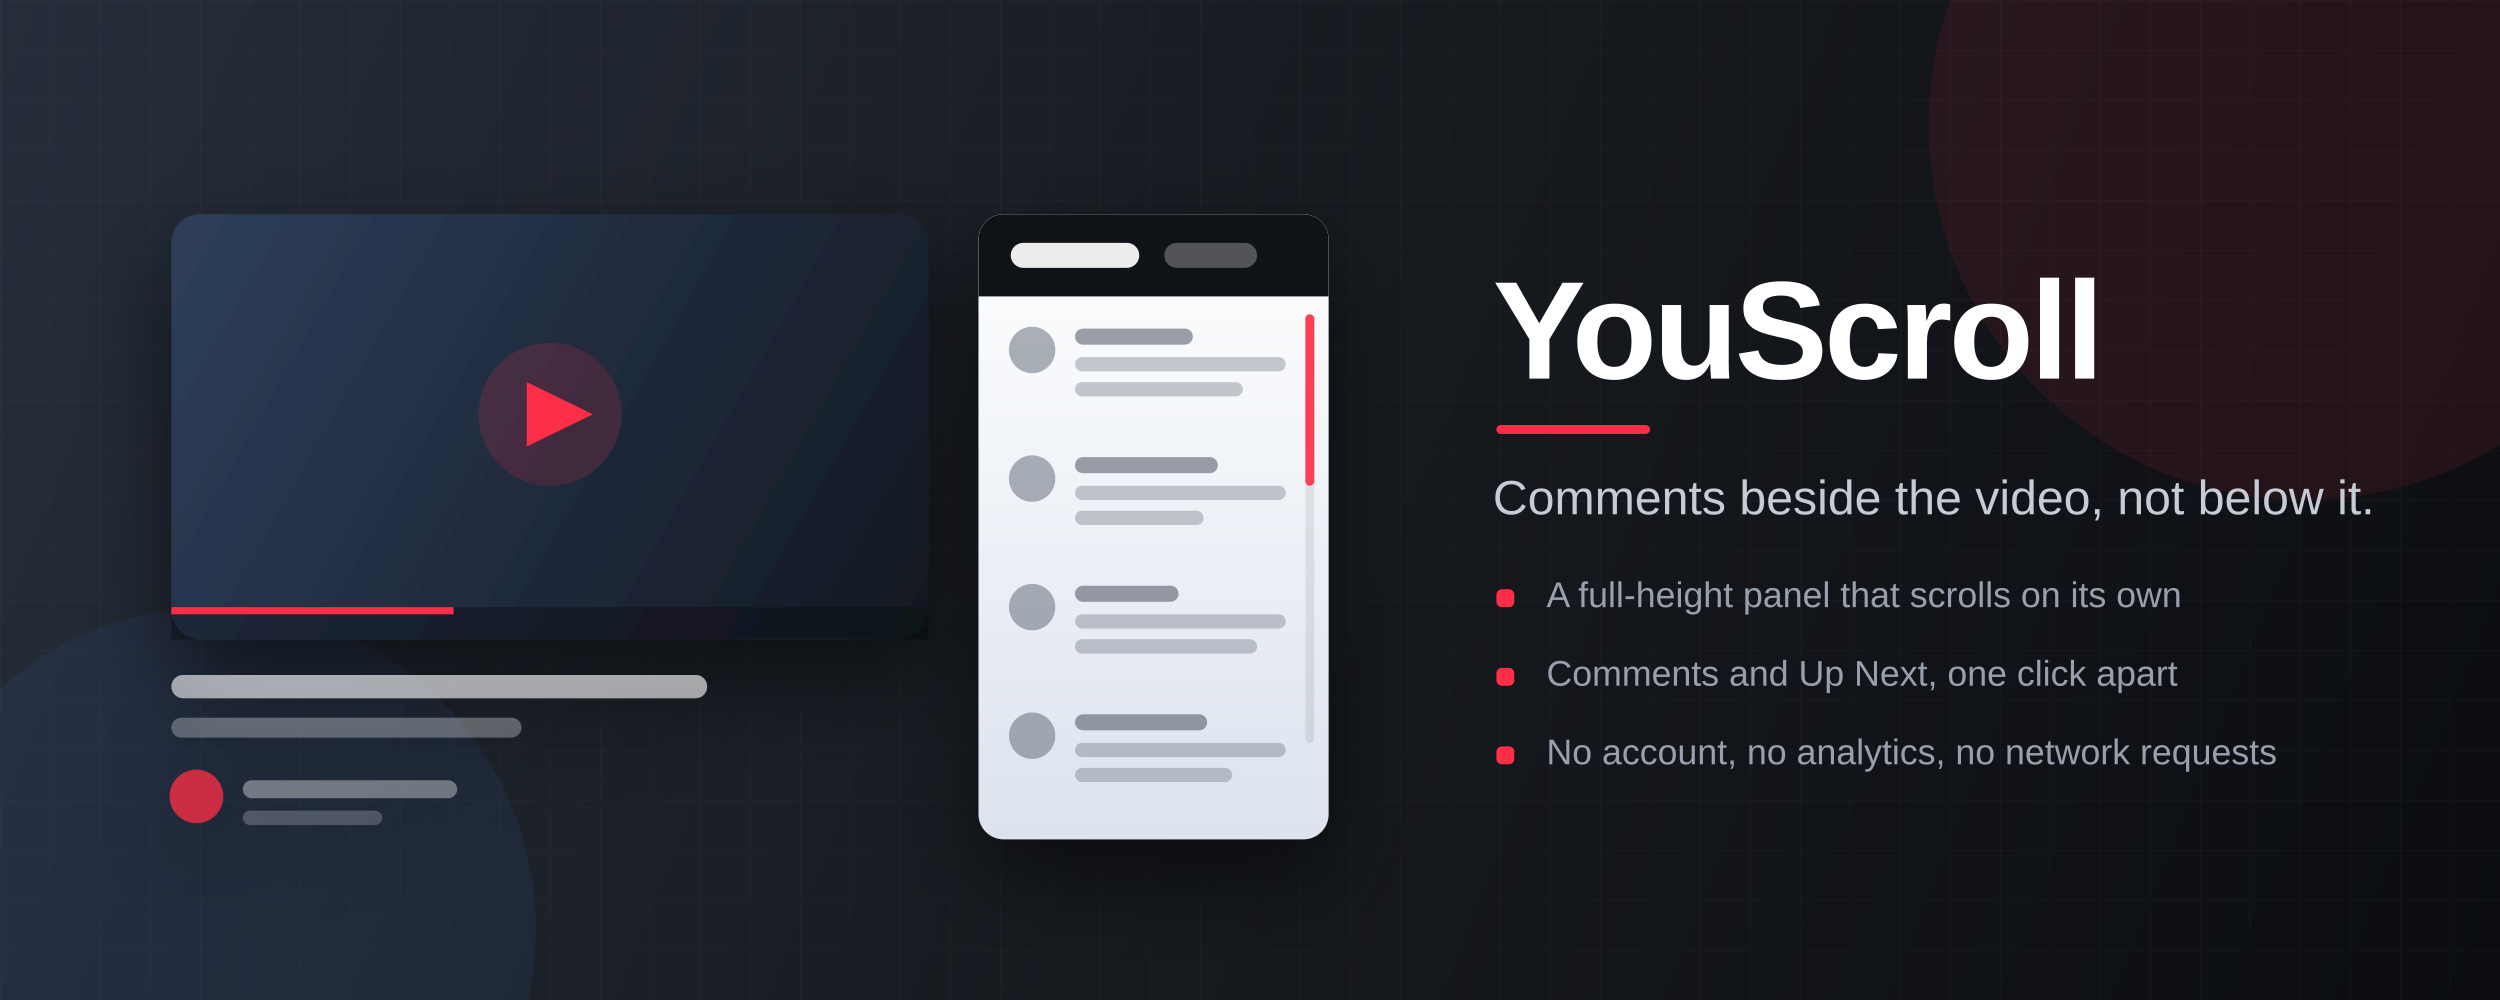
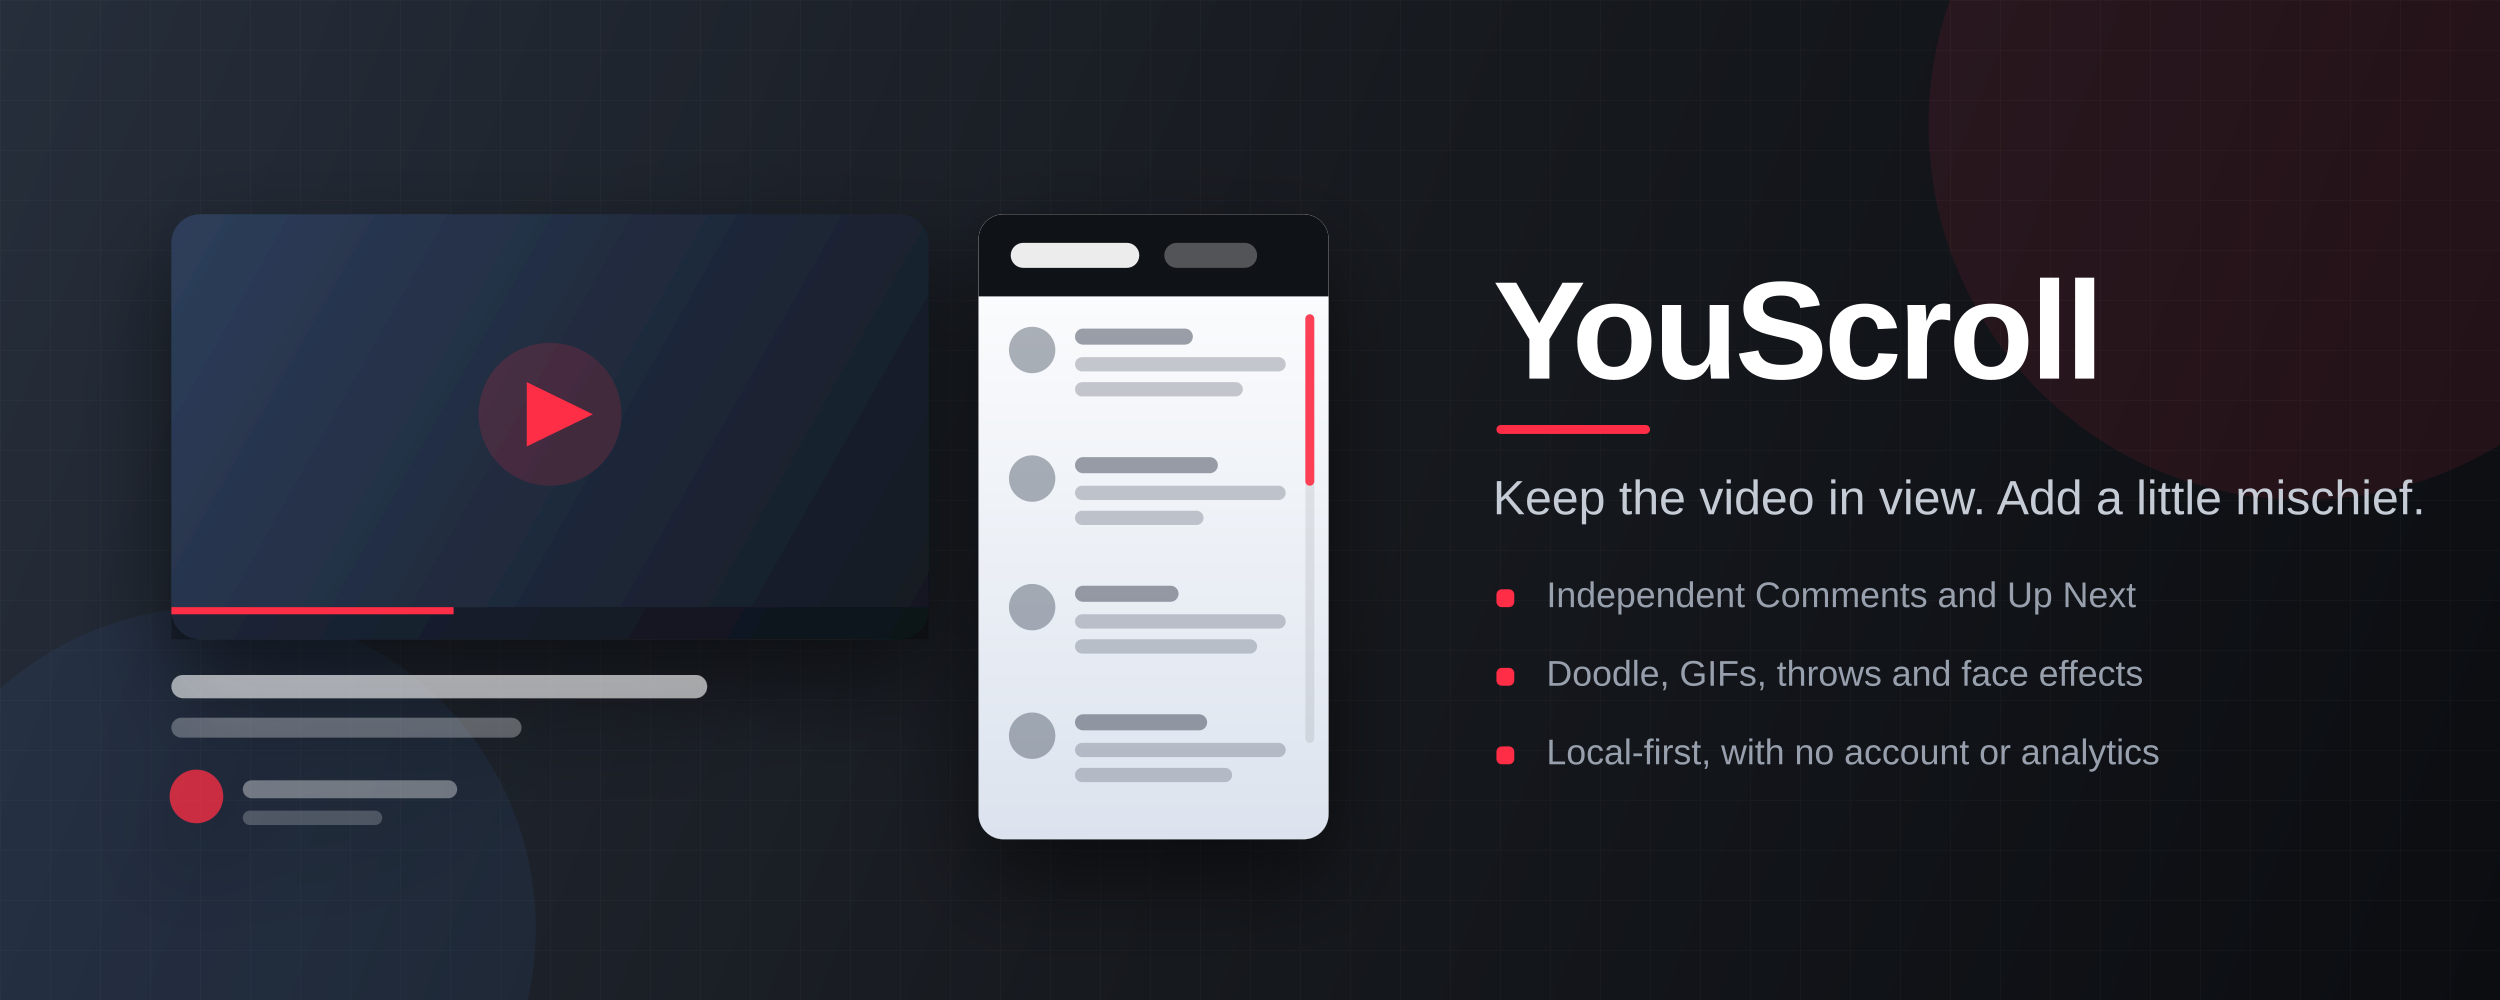
<svg xmlns="http://www.w3.org/2000/svg" width="1400" height="560" viewBox="0 0 1400 560">
  <defs>
    <linearGradient id="bg" x1="0" y1="0" x2="1400" y2="560" gradientUnits="userSpaceOnUse">
      <stop stop-color="#262E3B" />
      <stop offset="0.5" stop-color="#171A1F" />
      <stop offset="1" stop-color="#0B0D11" />
    </linearGradient>
    <linearGradient id="screen" x1="96" y1="120" x2="520" y2="360" gradientUnits="userSpaceOnUse">
      <stop stop-color="#2E3E5B" />
      <stop offset="1" stop-color="#131821" />
    </linearGradient>
    <linearGradient id="card" x1="548" y1="120" x2="548" y2="470" gradientUnits="userSpaceOnUse">
      <stop stop-color="#FFFFFF" />
      <stop offset="1" stop-color="#DCE3EE" />
    </linearGradient>
    <filter id="lift" x="-30%" y="-30%" width="160%" height="160%">
      <feDropShadow dx="0" dy="22" stdDeviation="26" flood-color="#000" flood-opacity="0.55" />
    </filter>
    <pattern id="grid" width="28" height="28" patternUnits="userSpaceOnUse">
      <path d="M28 0H0V28" fill="none" stroke="#FFFFFF" stroke-opacity="0.028" />
    </pattern>
    <clipPath id="panelClip">
      <rect x="548" y="120" width="196" height="350" rx="14" />
    </clipPath>
  </defs>
  <rect width="1400" height="560" fill="url(#bg)" />
  <rect width="1400" height="560" fill="url(#grid)" />
  <circle cx="1290" cy="70" r="210" fill="#FF2D46" opacity="0.09" />
  <circle cx="120" cy="520" r="180" fill="#3D8BFD" opacity="0.07" />
  <g filter="url(#lift)">
    <rect x="96" y="120" width="424" height="238" rx="16" fill="url(#screen)" />
    <circle cx="308" cy="232" r="40" fill="#FF2D46" opacity="0.16" />
    <path d="M295 214 L332 232 L295 250 Z" fill="#FF2D46" />
    <rect x="96" y="340" width="424" height="18" fill="#000" opacity="0.28" />
    <rect x="96" y="340" width="158" height="4" fill="#FF2D46" />
    <rect x="96" y="378" width="300" height="13" rx="6.5" fill="#FFFFFF" opacity="0.55" />
    <rect x="96" y="402" width="196" height="11" rx="5.5" fill="#FFFFFF" opacity="0.24" />
    <circle cx="110" cy="446" r="15" fill="#FF2D46" opacity="0.75" />
    <rect x="136" y="437" width="120" height="10" rx="5" fill="#FFFFFF" opacity="0.34" />
    <rect x="136" y="454" width="78" height="8" rx="4" fill="#FFFFFF" opacity="0.18" />
    <rect x="548" y="120" width="196" height="350" rx="14" fill="url(#card)" />
  </g>
  <g clip-path="url(#panelClip)">
    <rect x="548" y="120" width="196" height="46" fill="#0F1216" />
    <rect x="566" y="136" width="72" height="14" rx="7" fill="#FFFFFF" opacity="0.92" />
    <rect x="652" y="136" width="52" height="14" rx="7" fill="#FFFFFF" opacity="0.28" />
    <g fill="#5A6472">
      <circle cx="578" cy="196" r="13" opacity="0.5" />
      <circle cx="578" cy="268" r="13" opacity="0.5" />
      <circle cx="578" cy="340" r="13" opacity="0.5" />
      <circle cx="578" cy="412" r="13" opacity="0.5" />
    </g>
    <g fill="#4A5261">
      <rect x="602" y="184" width="66" height="9" rx="4.5" opacity="0.55" />
      <rect x="602" y="200" width="118" height="8" rx="4" opacity="0.3" />
      <rect x="602" y="214" width="94" height="8" rx="4" opacity="0.3" />
      <rect x="602" y="256" width="80" height="9" rx="4.5" opacity="0.55" />
      <rect x="602" y="272" width="118" height="8" rx="4" opacity="0.3" />
      <rect x="602" y="286" width="72" height="8" rx="4" opacity="0.3" />
      <rect x="602" y="328" width="58" height="9" rx="4.5" opacity="0.55" />
      <rect x="602" y="344" width="118" height="8" rx="4" opacity="0.3" />
      <rect x="602" y="358" width="102" height="8" rx="4" opacity="0.3" />
      <rect x="602" y="400" width="74" height="9" rx="4.5" opacity="0.55" />
      <rect x="602" y="416" width="118" height="8" rx="4" opacity="0.3" />
      <rect x="602" y="430" width="88" height="8" rx="4" opacity="0.3" />
    </g>
    <rect x="731" y="176" width="5" height="240" rx="2.5" fill="#000" opacity="0.08" />
    <rect x="731" y="176" width="5" height="96" rx="2.5" fill="#FF2D46" opacity="0.9" />
  </g>
  <text x="836" y="212" font-family="Segoe UI, Arial, sans-serif" font-size="78" font-weight="700" letter-spacing="-2" fill="#FFFFFF">YouScroll</text>
  <rect x="838" y="238" width="86" height="5" rx="2.5" fill="#FF2D46" />
  <text x="836" y="288" font-family="Segoe UI, Arial, sans-serif" font-size="27" fill="#C6CCD6">
-     Comments beside the video, not below it.
+     Keep the video in view. Add a little mischief.
  </text>
  <g font-family="Segoe UI, Arial, sans-serif" font-size="20" fill="#98A0AD">
    <rect x="838" y="330" width="10" height="10" rx="3" fill="#FF2D46" />
-     <text x="866" y="340">A full-height panel that scrolls on its own</text>
+     <text x="866" y="340">Independent Comments and Up Next</text>
    <rect x="838" y="374" width="10" height="10" rx="3" fill="#FF2D46" />
-     <text x="866" y="384">Comments and Up Next, one click apart</text>
+     <text x="866" y="384">Doodle, GIFs, throws and face effects</text>
    <rect x="838" y="418" width="10" height="10" rx="3" fill="#FF2D46" />
-     <text x="866" y="428">No account, no analytics, no network requests</text>
+     <text x="866" y="428">Local-first, with no account or analytics</text>
  </g>
</svg>
